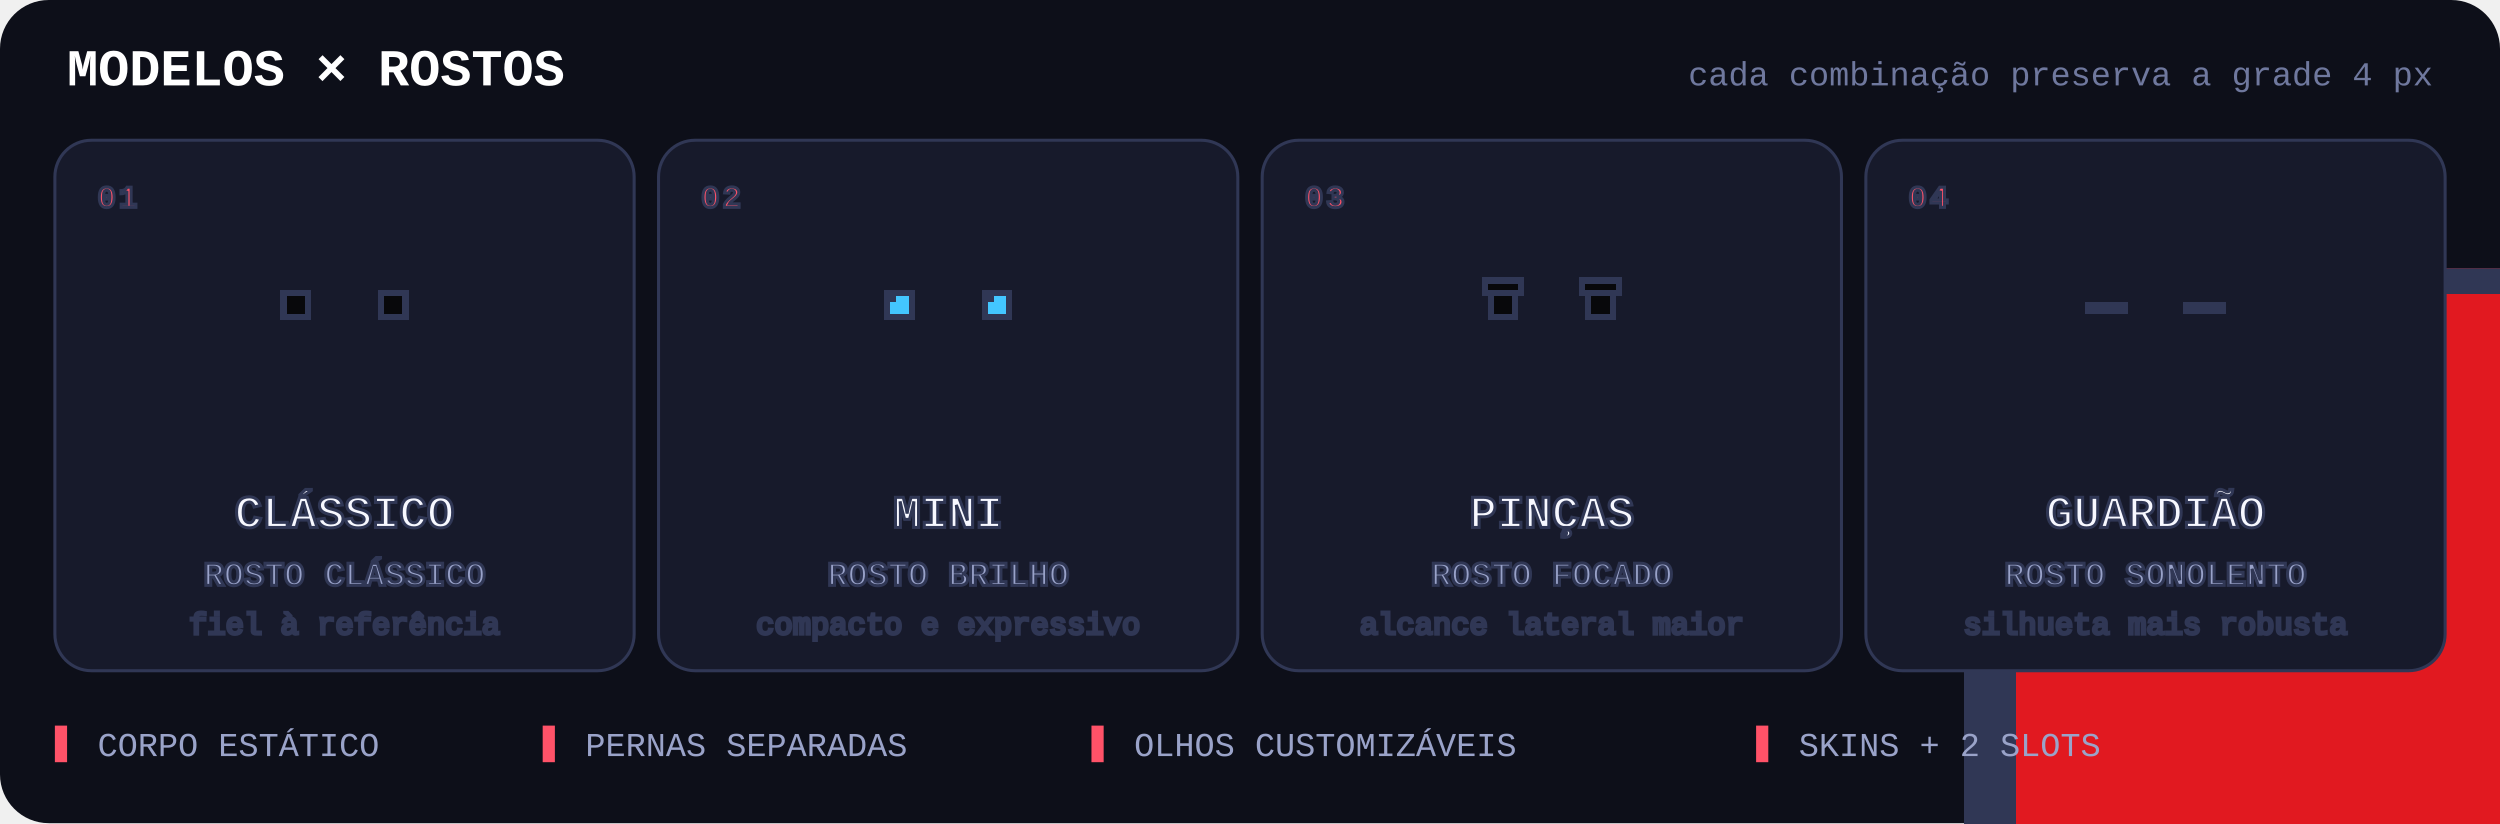
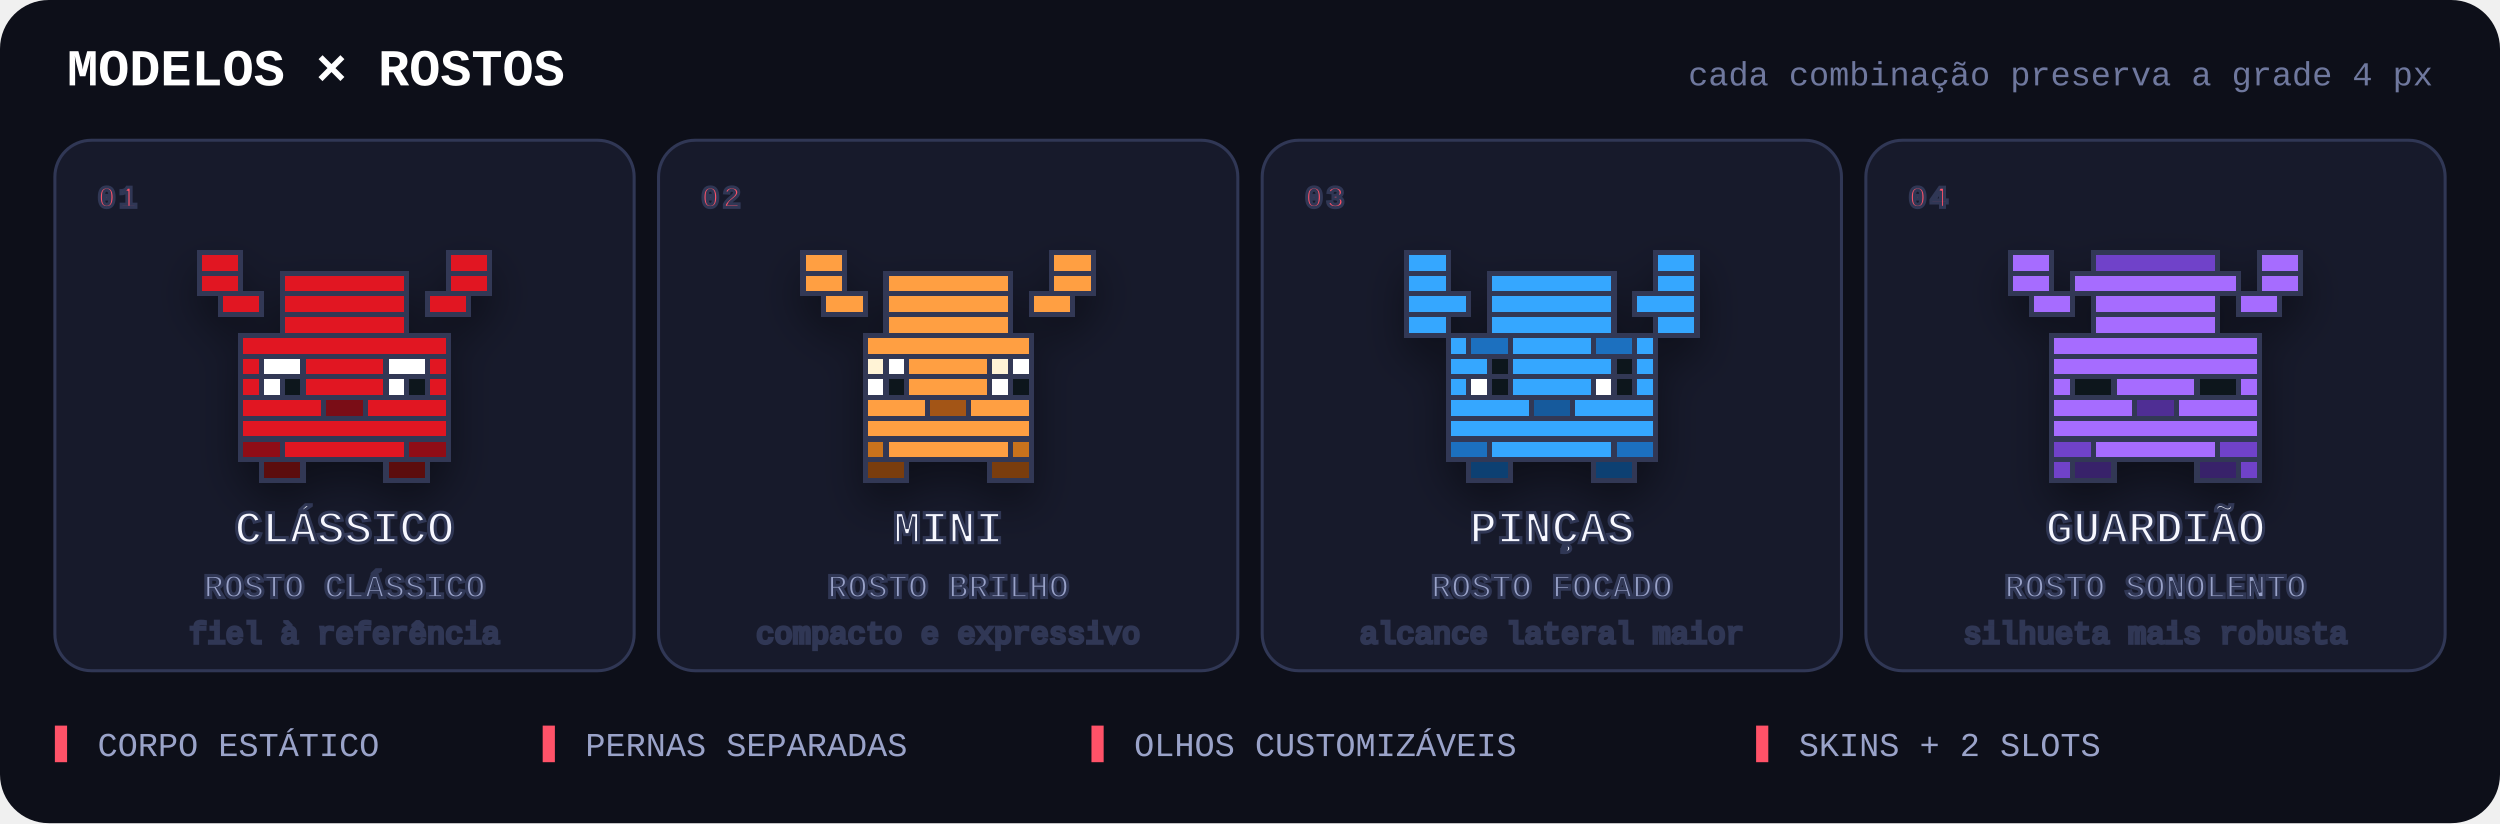
<svg xmlns="http://www.w3.org/2000/svg" width="820" height="270" viewBox="0 0 820 270" role="img" aria-labelledby="title desc">
  <defs>
-     <symbol id="classic" viewBox="0 0 44 32">
-       <path fill="currentColor" d="M8 0h28v12H8zM0 12h44v8H0zM8 20h28v4H8zM8 24h4v8H8zM16 24h4v8h-4zM24 24h4v8h-4zM32 24h4v8h-4z" />
-     </symbol>
-     <symbol id="mini" viewBox="0 0 44 32">
-       <path fill="currentColor" d="M12 0h20v12H12zM4 12h36v8H4zM12 20h20v4H12zM12 24h8v8h-8zM24 24h8v8h-8z" />
-     </symbol>
-     <symbol id="claws" viewBox="0 0 44 32">
-       <path fill="currentColor" d="M8 0h28v4H8zM0 4h44v12H0zM4 16h36v4H4zM8 20h28v4H8zM8 24h4v8H8zM16 24h4v8h-4zM24 24h4v8h-4zM32 24h4v8h-4z" />
-     </symbol>
-     <symbol id="guardian" viewBox="0 0 44 32">
-       <path fill="currentColor" d="M4 0h36v12H4zM0 12h44v8H0zM4 20h36v4H4zM4 24h4v8H4zM12 24h4v8h-4zM28 24h4v8h-4zM36 24h4v8h-4z" />
-     </symbol>
+     <filter id="soft" x="-30%" y="-30%" width="160%" height="180%">
+       <feDropShadow dx="0" dy="4" stdDeviation="4" flood-color="#000000" flood-opacity=".4" />
+     </filter>
    <style>
      text { font-family: "Courier New", monospace; }
      .card { fill: #171a2b; stroke: #303755; stroke-width: 1; }
-       .pixel { shape-rendering: crispEdges; }
+       .pixel { shape-rendering: crispEdges; filter: url(#soft); }
      .index { fill: #ff5268; font-size: 10px; font-weight: 900; letter-spacing: 1px; }
      .name { fill: #f7f8ff; font-size: 15px; font-weight: 900; }
      .face { fill: #99a2c9; font-size: 11px; font-weight: 700; }
      .desc { fill: #737ca5; font-size: 10px; }
      @media (prefers-reduced-motion: no-preference) {
-         .pet { animation: clawd-gallery-bob 2.8s steps(2, end) infinite; }
+         .pet { animation: clawd-gallery-bob 3s ease-in-out infinite; transform-box: fill-box; transform-origin: center; }
        .card:nth-of-type(2) .pet { animation-delay: -.6s; }
        .card:nth-of-type(3) .pet { animation-delay: -1.2s; }
        .card:nth-of-type(4) .pet { animation-delay: -1.8s; }
      }
      @keyframes clawd-gallery-bob { 0%,100% { transform: translateY(0); } 50% { transform: translateY(-3px); } }
    </style>
  </defs>
  <rect width="820" height="270" rx="16" fill="#0d0f19" />
  <text x="22" y="28" fill="#ffffff" font-size="17" font-weight="900">MODELOS × ROSTOS</text>
  <text x="798" y="28" text-anchor="end" fill="#6f789e" font-size="11">cada combinação preserva a grade 4 px</text>
  <g class="card" transform="translate(18 46)">
    <rect width="190" height="174" rx="12" />
    <text x="14" y="22" class="index">01</text>
-     <g class="pixel" color="#e11920" transform="translate(51 42) scale(2)">
-       <g class="pet">
-         <use href="#classic" />
-         <path fill="#08080b" d="M12 4h4v4h-4zM28 4h4v4h-4z" />
+     <g class="pixel pet" color="#e11920" transform="translate(47.4 30) scale(1.7)">
+       <g id="classic">
+         <path fill="currentColor" d="M0 4h8v4h-8zM48 4h8v4h-8zM0 8h8v4h-8zM48 8h8v4h-8zM4 12h8v4h-8zM44 12h8v4h-8z" />
+         <path fill="currentColor" d="M16 8h24v4h-24zM16 12h24v4h-24zM16 16h24v4h-24zM8 20h40v4h-40zM8 24h4v4h-4zM20 24h16v4h-16zM44 24h4v4h-4zM8 28h4v4h-4zM20 28h16v4h-16zM44 28h4v4h-4zM8 32h16v4h-16zM32 32h16v4h-16zM8 36h40v4h-40zM16 40h24v4h-24z" />
+         <path fill="#8f0f16" d="M8 40h8v4h-8zM40 40h8v4h-8z" />
+         <path fill="#5c0a0e" d="M12 44h8v4h-8zM36 44h8v4h-8z" />
+         <path fill="#7a0c12" d="M24 32h8v4h-8z" />
+         <path fill="#ffffff" d="M12 24h8v4h-8zM36 24h8v4h-8zM12 28h4v4h-4zM36 28h4v4h-4z" />
+         <path fill="#10121f" d="M16 28h4v4h-4zM40 28h4v4h-4z" />
      </g>
    </g>
-     <text x="95" y="127" text-anchor="middle" class="name">CLÁSSICO</text>
-     <text x="95" y="146" text-anchor="middle" class="face">ROSTO CLÁSSICO</text>
-     <text x="95" y="162" text-anchor="middle" class="desc">fiel à referência</text>
+     <text x="95" y="132" text-anchor="middle" class="name">CLÁSSICO</text>
+     <text x="95" y="150" text-anchor="middle" class="face">ROSTO CLÁSSICO</text>
+     <text x="95" y="165" text-anchor="middle" class="desc">fiel à referência</text>
  </g>
  <g class="card" transform="translate(216 46)">
    <rect width="190" height="174" rx="12" />
    <text x="14" y="22" class="index">02</text>
-     <g class="pixel" color="#ff9f43" transform="translate(51 42) scale(2)">
-       <g class="pet" style="animation-delay:-.6s">
-         <use href="#mini" />
-         <path fill="#43c6ff" d="M12 4h4v4h-4zM28 4h4v4h-4z" />
-         <path fill="#ffffff" d="M12 4h1v1h-1zM28 4h1v1h-1z" />
+     <g class="pixel pet" color="#ff9f43" transform="translate(47.4 30) scale(1.7)">
+       <g id="mini">
+         <path fill="currentColor" d="M0 4h8v4h-8zM48 4h8v4h-8zM0 8h8v4h-8zM48 8h8v4h-8zM4 12h8v4h-8zM44 12h8v4h-8z" />
+         <path fill="currentColor" d="M16 8h24v4h-24zM16 12h24v4h-24zM16 16h24v4h-24zM12 20h32v4h-32zM20 24h16v4h-16zM20 28h16v4h-16zM12 32h12v4h-12zM32 32h12v4h-12zM12 36h32v4h-32zM16 40h24v4h-24z" />
+         <path fill="#c9721f" d="M12 40h4v4h-4zM40 40h4v4h-4z" />
+         <path fill="#7a3d0f" d="M12 44h8v4h-8zM36 44h8v4h-8z" />
+         <path fill="#a35415" d="M24 32h8v4h-8z" />
+         <path fill="#ffffff" d="M16 24h4v4h-4zM40 24h4v4h-4zM12 28h4v4h-4zM36 28h4v4h-4z" />
+         <path fill="#10121f" d="M16 28h4v4h-4zM40 28h4v4h-4z" />
+         <path fill="#fff3d6" d="M12 24h4v4h-4zM36 24h4v4h-4z" />
      </g>
    </g>
-     <text x="95" y="127" text-anchor="middle" class="name">MINI</text>
-     <text x="95" y="146" text-anchor="middle" class="face">ROSTO BRILHO</text>
-     <text x="95" y="162" text-anchor="middle" class="desc">compacto e expressivo</text>
+     <text x="95" y="132" text-anchor="middle" class="name">MINI</text>
+     <text x="95" y="150" text-anchor="middle" class="face">ROSTO BRILHO</text>
+     <text x="95" y="165" text-anchor="middle" class="desc">compacto e expressivo</text>
  </g>
  <g class="card" transform="translate(414 46)">
    <rect width="190" height="174" rx="12" />
    <text x="14" y="22" class="index">03</text>
-     <g class="pixel" color="#35a7ff" transform="translate(51 42) scale(2)">
-       <g class="pet" style="animation-delay:-1.2s">
-         <use href="#claws" />
-         <path fill="#08080b" d="M12 4h4v4h-4zM28 4h4v4h-4zM11 2h6v2h-6zM27 2h6v2h-6z" />
+     <g class="pixel pet" color="#35a7ff" transform="translate(47.4 30) scale(1.7)">
+       <g id="claws">
+         <path fill="currentColor" d="M0 4h8v4h-8zM48 4h8v4h-8zM0 8h8v4h-8zM48 8h8v4h-8zM0 12h12v4h-12zM44 12h12v4h-12zM0 16h8v4h-8zM48 16h8v4h-8z" />
+         <path fill="currentColor" d="M16 8h24v4h-24zM16 12h24v4h-24zM16 16h24v4h-24zM8 20h4v4h-4zM20 20h16v4h-16zM44 20h4v4h-4zM8 24h8v4h-8zM20 24h20v4h-20zM44 24h4v4h-4zM8 28h4v4h-4zM20 28h16v4h-16zM44 28h4v4h-4zM8 32h16v4h-16zM32 32h16v4h-16zM8 36h40v4h-40zM16 40h24v4h-24z" />
+         <path fill="#1f6fbf" d="M12 20h8v4h-8zM36 20h8v4h-8zM8 40h8v4h-8zM40 40h8v4h-8z" />
+         <path fill="#0f3f72" d="M12 44h8v4h-8zM36 44h8v4h-8z" />
+         <path fill="#155a9c" d="M24 32h8v4h-8z" />
+         <path fill="#ffffff" d="M12 28h4v4h-4zM36 28h4v4h-4z" />
+         <path fill="#10121f" d="M16 24h4v4h-4zM40 24h4v4h-4zM16 28h4v4h-4zM40 28h4v4h-4z" />
      </g>
    </g>
-     <text x="95" y="127" text-anchor="middle" class="name">PINÇAS</text>
-     <text x="95" y="146" text-anchor="middle" class="face">ROSTO FOCADO</text>
-     <text x="95" y="162" text-anchor="middle" class="desc">alcance lateral maior</text>
+     <text x="95" y="132" text-anchor="middle" class="name">PINÇAS</text>
+     <text x="95" y="150" text-anchor="middle" class="face">ROSTO FOCADO</text>
+     <text x="95" y="165" text-anchor="middle" class="desc">alcance lateral maior</text>
  </g>
  <g class="card" transform="translate(612 46)">
    <rect width="190" height="174" rx="12" />
    <text x="14" y="22" class="index">04</text>
-     <g class="pixel" color="#a66cff" transform="translate(51 42) scale(2)">
-       <g class="pet" style="animation-delay:-1.8s">
-         <use href="#guardian" />
-         <path fill="#14121d" d="M11 6h6v1h-6zM27 6h6v1h-6z" />
+     <g class="pixel pet" color="#a66cff" transform="translate(47.4 30) scale(1.7)">
+       <g id="guardian">
+         <path fill="currentColor" d="M0 4h8v4h-8zM48 4h8v4h-8zM0 8h8v4h-8zM48 8h8v4h-8zM4 12h8v4h-8zM44 12h8v4h-8z" />
+         <path fill="currentColor" d="M12 8h32v4h-32zM16 12h24v4h-24zM16 16h24v4h-24zM8 20h40v4h-40zM8 24h40v4h-40zM8 28h4v4h-4zM20 28h16v4h-16zM44 28h4v4h-4zM8 32h16v4h-16zM32 32h16v4h-16zM8 36h40v4h-40zM16 40h24v4h-24z" />
+         <path fill="#6f42c9" d="M16 4h24v4h-24zM8 40h8v4h-8zM40 40h8v4h-8zM8 44h4v4h-4zM44 44h4v4h-4z" />
+         <path fill="#39236b" d="M12 44h8v4h-8zM36 44h8v4h-8z" />
+         <path fill="#4f2f94" d="M24 32h8v4h-8z" />
+         <path fill="#10121f" d="M12 28h8v4h-8zM36 28h8v4h-8z" />
      </g>
    </g>
-     <text x="95" y="127" text-anchor="middle" class="name">GUARDIÃO</text>
-     <text x="95" y="146" text-anchor="middle" class="face">ROSTO SONOLENTO</text>
-     <text x="95" y="162" text-anchor="middle" class="desc">silhueta mais robusta</text>
+     <text x="95" y="132" text-anchor="middle" class="name">GUARDIÃO</text>
+     <text x="95" y="150" text-anchor="middle" class="face">ROSTO SONOLENTO</text>
+     <text x="95" y="165" text-anchor="middle" class="desc">silhueta mais robusta</text>
  </g>
  <g transform="translate(18 238)">
    <rect width="4" height="12" fill="#ff5268" />
    <text x="14" y="10" fill="#9aa3c9" font-size="11">CORPO ESTÁTICO</text>
    <rect x="160" width="4" height="12" fill="#ff5268" />
    <text x="174" y="10" fill="#9aa3c9" font-size="11">PERNAS SEPARADAS</text>
    <rect x="340" width="4" height="12" fill="#ff5268" />
    <text x="354" y="10" fill="#9aa3c9" font-size="11">OLHOS CUSTOMIZÁVEIS</text>
    <rect x="558" width="4" height="12" fill="#ff5268" />
    <text x="572" y="10" fill="#9aa3c9" font-size="11">SKINS + 2 SLOTS</text>
  </g>
</svg>
